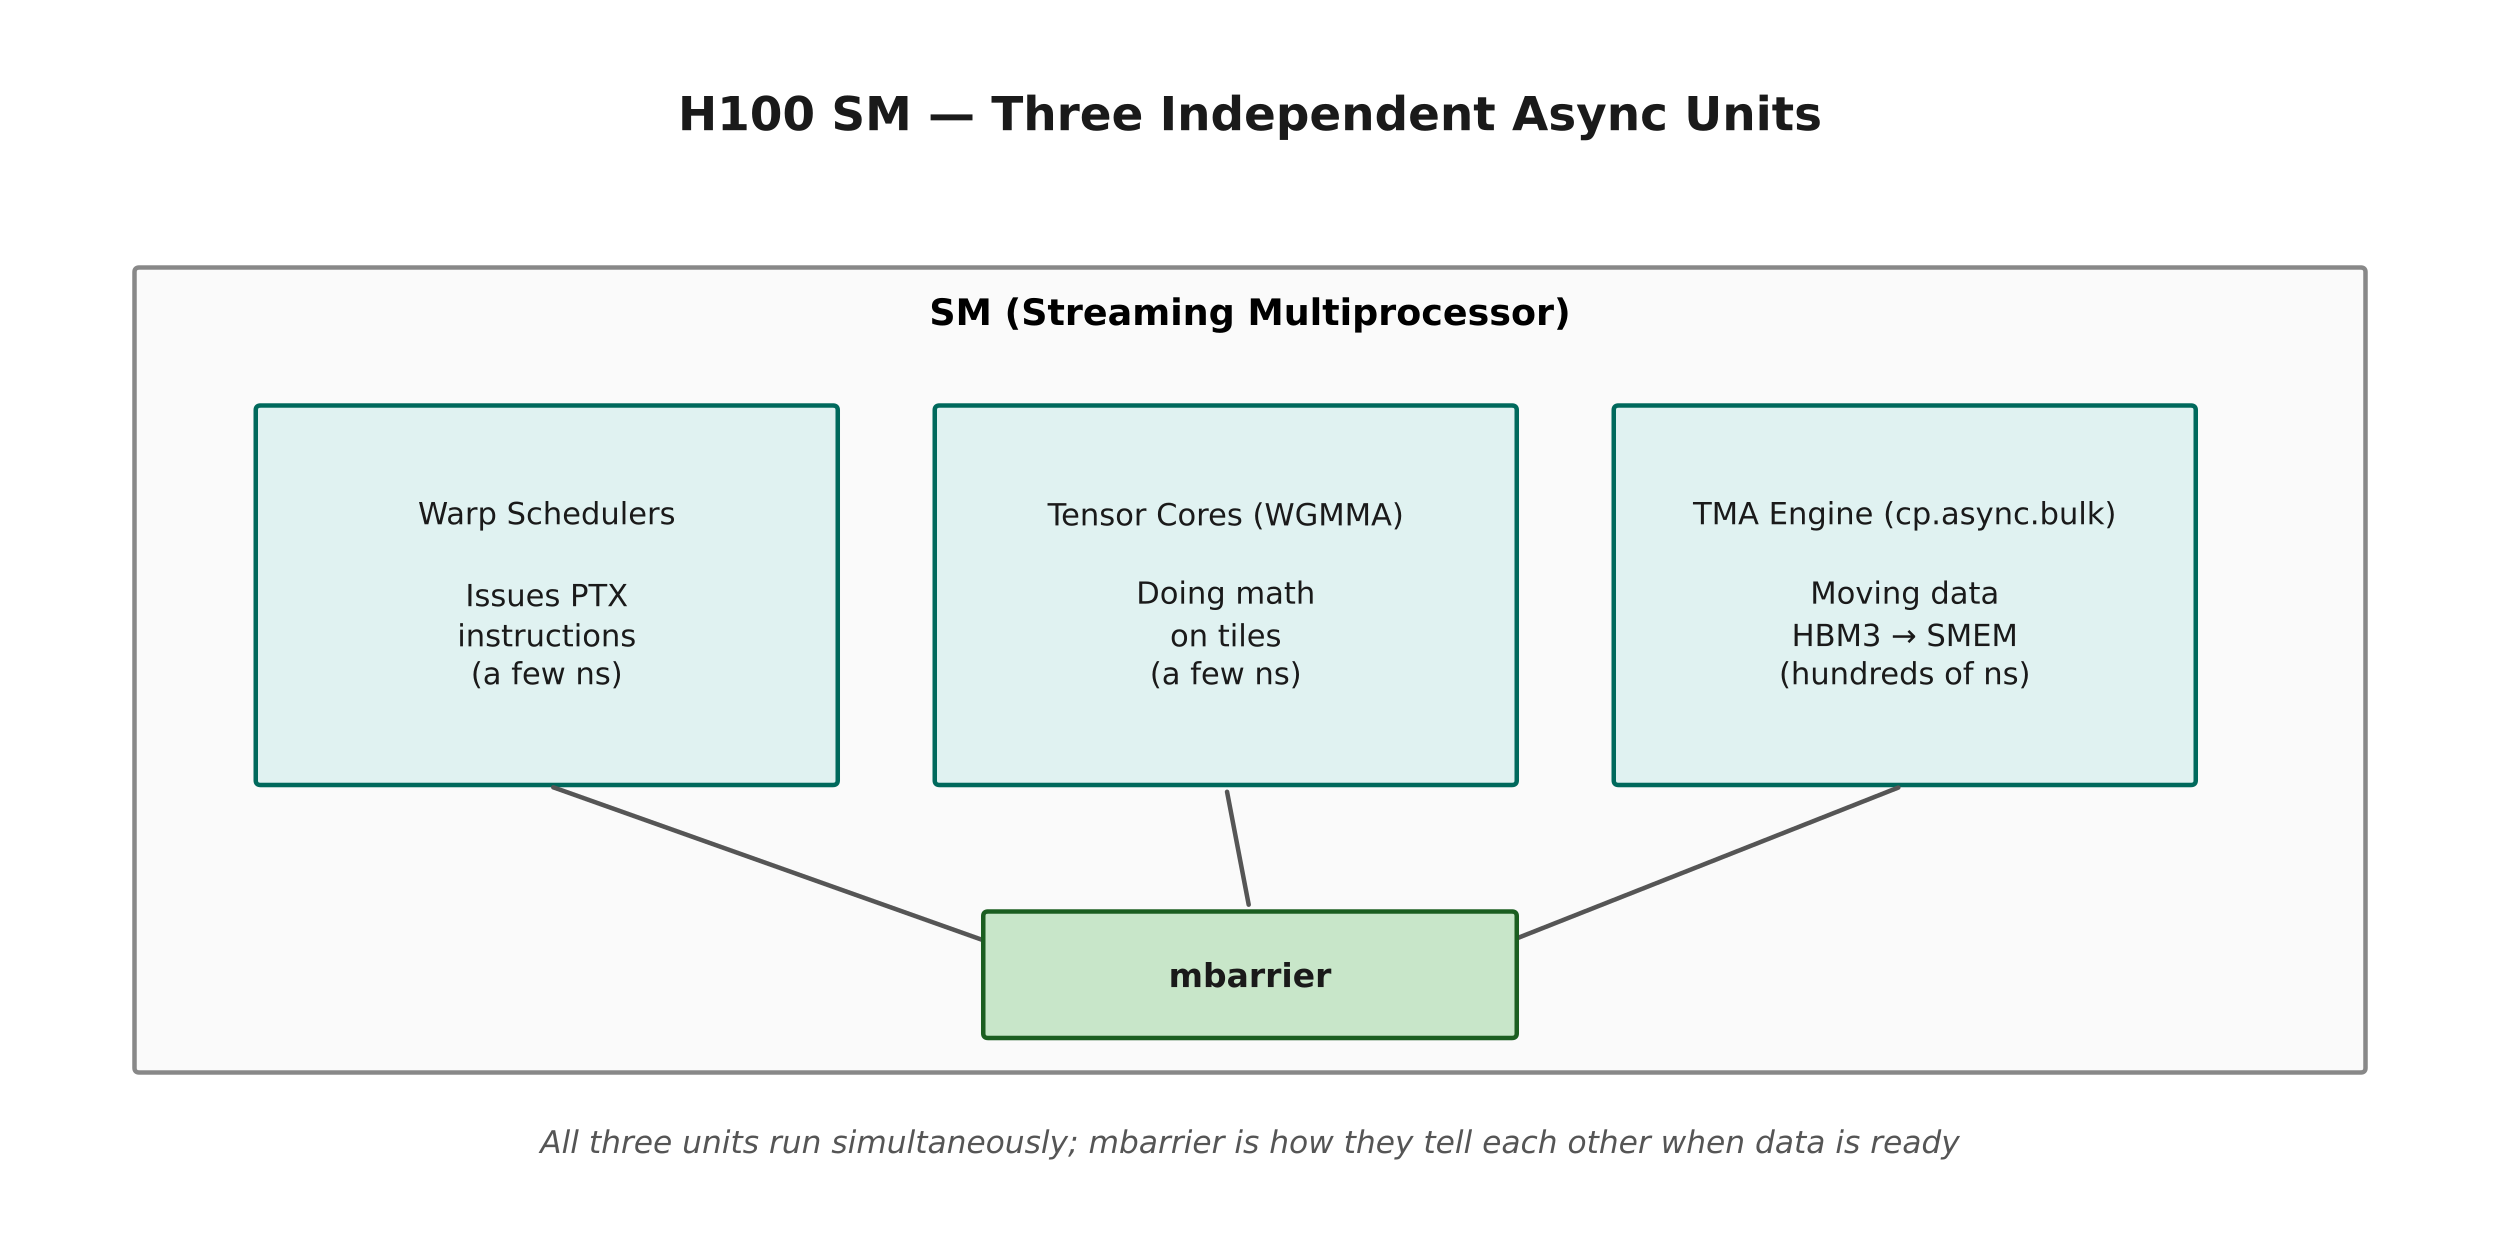
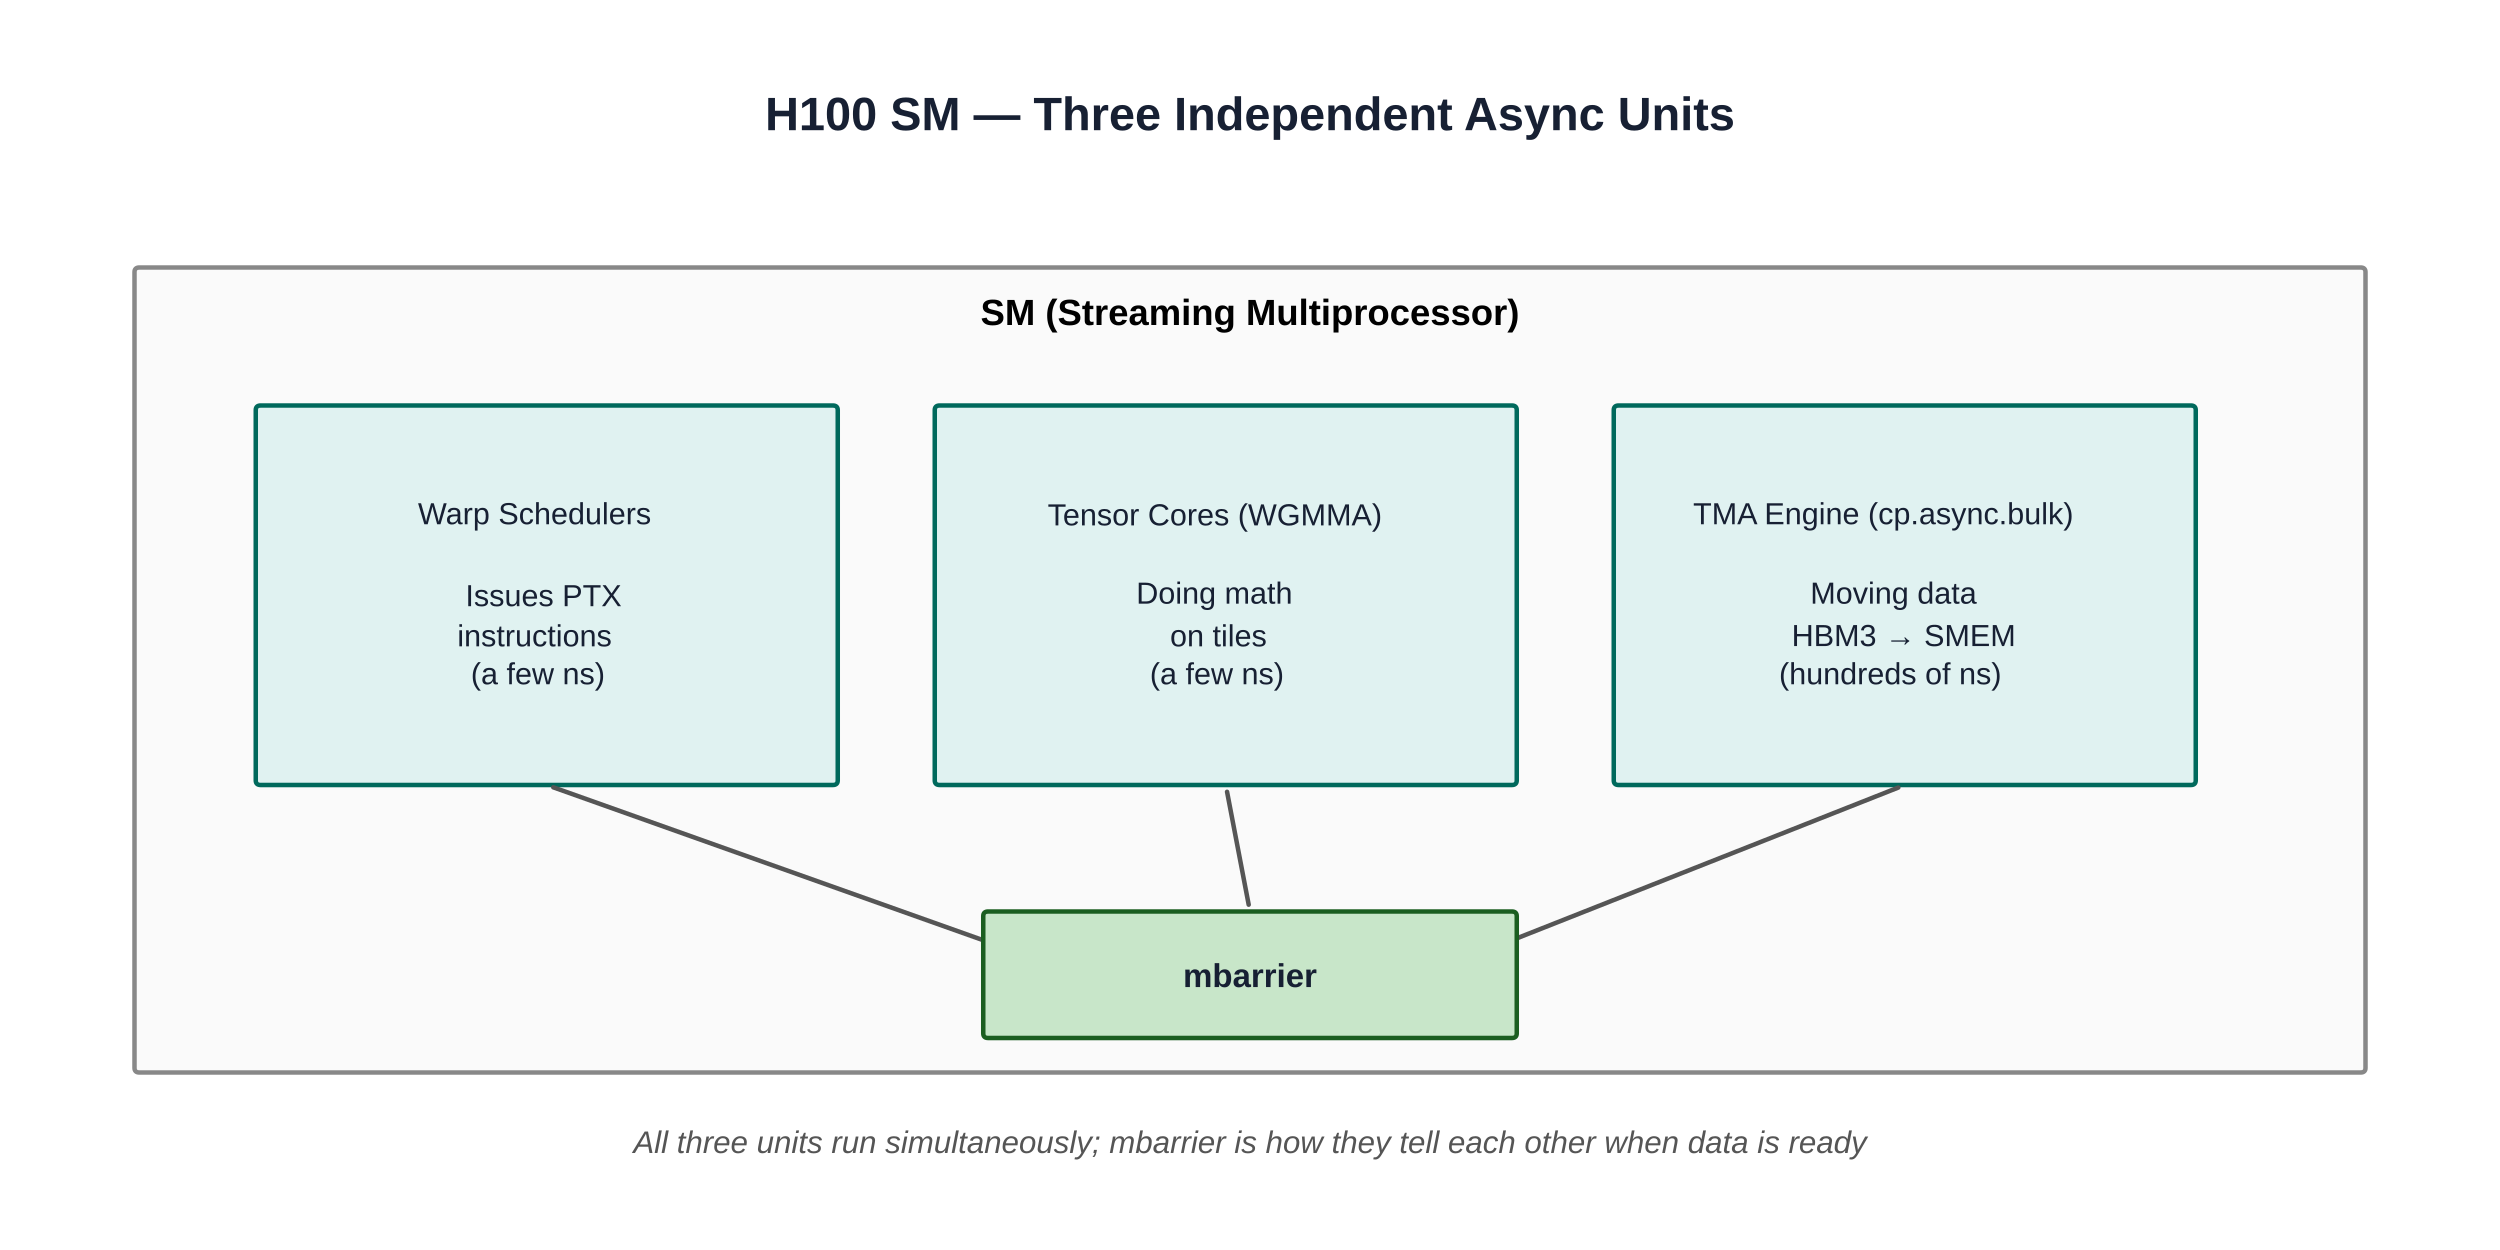
- <svg xmlns="http://www.w3.org/2000/svg" width="720pt" height="360pt" viewBox="0 0 720 360" version="1.1">
+ <svg xmlns="http://www.w3.org/2000/svg" role="img" width="720pt" height="360pt" viewBox="0 0 720 360" version="1.1">
  <defs>
    <style type="text/css">*{stroke-linejoin: round; stroke-linecap: butt}</style>
  </defs>
  <g id="figure_1">
    <g id="patch_1">
-       <path d="M 0 360  L 720 360  L 720 0  L 0 0  z " style="fill: #ffffff" />
+       <path d="M 0 360 L 720 360 L 720 0 L 0 0 z " style="fill: #ffffff" />
    </g>
    <g id="axes_1">
      <g id="patch_2">
-         <path d="M 40.133 308.88  L 679.867 308.88  Q 681.264 308.88 681.264 307.555  L 681.264 78.365  Q 681.264 77.04 679.867 77.04  L 40.133 77.04  Q 38.736 77.04 38.736 78.365  L 38.736 307.555  Q 38.736 308.88 40.133 308.88  z " clip-path="url(#p9b24327d3e)" style="fill: #fafafa; stroke: #888888; stroke-width: 1.3; stroke-linejoin: miter" />
+         <path d="M 40.133 308.88 L 679.867 308.88 Q 681.264 308.88 681.264 307.555 L 681.264 78.365 Q 681.264 77.04 679.867 77.04 L 40.133 77.04 Q 38.736 77.04 38.736 78.365 L 38.736 307.555 Q 38.736 308.88 40.133 308.88 z " clip-path="url(#p9b24327d3e)" style="fill: #fafafa; stroke: #888888; stroke-width: 1.3; stroke-linejoin: miter" />
      </g>
      <g id="patch_3">
-         <path d="M 75.053 226.08  L 239.875 226.08  Q 241.272 226.08 241.272 224.755  L 241.272 118.109  Q 241.272 116.784 239.875 116.784  L 75.053 116.784  Q 73.656 116.784 73.656 118.109  L 73.656 224.755  Q 73.656 226.08 75.053 226.08  z " clip-path="url(#p9b24327d3e)" style="fill: #e0f2f1; stroke: #00695c; stroke-width: 1.3; stroke-linejoin: miter" />
+         <path d="M 75.053 226.08 L 239.875 226.08 Q 241.272 226.08 241.272 224.755 L 241.272 118.109 Q 241.272 116.784 239.875 116.784 L 75.053 116.784 Q 73.656 116.784 73.656 118.109 L 73.656 224.755 Q 73.656 226.08 75.053 226.08 z " clip-path="url(#p9b24327d3e)" style="fill: #e0f2f1; stroke: #00695c; stroke-width: 1.3; stroke-linejoin: miter" />
      </g>
      <g id="patch_4">
-         <path d="M 270.605 226.08  L 435.427 226.08  Q 436.824 226.08 436.824 224.755  L 436.824 118.109  Q 436.824 116.784 435.427 116.784  L 270.605 116.784  Q 269.208 116.784 269.208 118.109  L 269.208 224.755  Q 269.208 226.08 270.605 226.08  z " clip-path="url(#p9b24327d3e)" style="fill: #e0f2f1; stroke: #00695c; stroke-width: 1.3; stroke-linejoin: miter" />
+         <path d="M 270.605 226.08 L 435.427 226.08 Q 436.824 226.08 436.824 224.755 L 436.824 118.109 Q 436.824 116.784 435.427 116.784 L 270.605 116.784 Q 269.208 116.784 269.208 118.109 L 269.208 224.755 Q 269.208 226.08 270.605 226.08 z " clip-path="url(#p9b24327d3e)" style="fill: #e0f2f1; stroke: #00695c; stroke-width: 1.3; stroke-linejoin: miter" />
      </g>
      <g id="patch_5">
-         <path d="M 466.157 226.08  L 630.979 226.08  Q 632.376 226.08 632.376 224.755  L 632.376 118.109  Q 632.376 116.784 630.979 116.784  L 466.157 116.784  Q 464.76 116.784 464.76 118.109  L 464.76 224.755  Q 464.76 226.08 466.157 226.08  z " clip-path="url(#p9b24327d3e)" style="fill: #e0f2f1; stroke: #00695c; stroke-width: 1.3; stroke-linejoin: miter" />
+         <path d="M 466.157 226.08 L 630.979 226.08 Q 632.376 226.08 632.376 224.755 L 632.376 118.109 Q 632.376 116.784 630.979 116.784 L 466.157 116.784 Q 464.76 116.784 464.76 118.109 L 464.76 224.755 Q 464.76 226.08 466.157 226.08 z " clip-path="url(#p9b24327d3e)" style="fill: #e0f2f1; stroke: #00695c; stroke-width: 1.3; stroke-linejoin: miter" />
      </g>
      <g id="patch_6">
-         <path d="M 159.352 226.752  Q 227.304 250.92 295.256 275.088  " clip-path="url(#p9b24327d3e)" style="fill: none; stroke: #555555; stroke-width: 1.3; stroke-linecap: round" />
+         <path d="M 159.352 226.752 Q 227.304 250.92 295.256 275.088 " clip-path="url(#p9b24327d3e)" style="fill: none; stroke: #555555; stroke-width: 1.3; stroke-linecap: round" />
      </g>
      <g id="patch_7">
-         <path d="M 353.392 228.041  Q 356.508 244.294 359.623 260.547  " clip-path="url(#p9b24327d3e)" style="fill: none; stroke: #555555; stroke-width: 1.3; stroke-linecap: round" />
+         <path d="M 353.392 228.041 Q 356.508 244.294 359.623 260.547 " clip-path="url(#p9b24327d3e)" style="fill: none; stroke: #555555; stroke-width: 1.3; stroke-linecap: round" />
      </g>
      <g id="patch_8">
-         <path d="M 546.707 226.815  Q 485.713 250.919 424.719 275.024  " clip-path="url(#p9b24327d3e)" style="fill: none; stroke: #555555; stroke-width: 1.3; stroke-linecap: round" />
+         <path d="M 546.707 226.815 Q 485.713 250.919 424.719 275.024 " clip-path="url(#p9b24327d3e)" style="fill: none; stroke: #555555; stroke-width: 1.3; stroke-linecap: round" />
      </g>
      <g id="patch_9">
-         <path d="M 284.573 298.944  L 435.427 298.944  Q 436.824 298.944 436.824 297.619  L 436.824 263.837  Q 436.824 262.512 435.427 262.512  L 284.573 262.512  Q 283.176 262.512 283.176 263.837  L 283.176 297.619  Q 283.176 298.944 284.573 298.944  z " clip-path="url(#p9b24327d3e)" style="fill: #c8e6c9; stroke: #1b5e20; stroke-width: 1.3; stroke-linejoin: miter" />
+         <path d="M 284.573 298.944 L 435.427 298.944 Q 436.824 298.944 436.824 297.619 L 436.824 263.837 Q 436.824 262.512 435.427 262.512 L 284.573 262.512 Q 283.176 262.512 283.176 263.837 L 283.176 297.619 Q 283.176 298.944 284.573 298.944 z " clip-path="url(#p9b24327d3e)" style="fill: #c8e6c9; stroke: #1b5e20; stroke-width: 1.3; stroke-linejoin: miter" />
      </g>
      <g id="text_1">
-         <text style="font-weight: 700; font-size: 13.5px; font-family: 'DejaVu Sans'; text-anchor: middle; fill: #1a1a1a" x="360" y="37.491" transform="rotate(-0 360 37.49136)">H100 SM — Three Independent Async Units</text>
+         <text style="font-weight: 700; font-size: 13.5px; font-family: Arial, 'Liberation Sans', 'DejaVu Sans', sans-serif; text-anchor: middle; fill: #172033" x="360" y="37.491" transform="rotate(-0 360 37.49136)">H100 SM — Three Independent Async Units</text>
      </g>
      <g id="text_2">
-         <text style="font-weight: 700; font-size: 10.5px; font-family: 'DejaVu Sans'; text-anchor: middle" x="360" y="93.6" transform="rotate(-0 360 93.6)">SM (Streaming Multiprocessor)</text>
+         <text style="font-weight: 700; font-size: 10.5px; font-family: Arial, 'Liberation Sans', 'DejaVu Sans', sans-serif; text-anchor: middle" x="360" y="93.6" transform="rotate(-0 360 93.6)">SM (Streaming Multiprocessor)</text>
      </g>
      <g id="text_3">
-         <text style="font-size: 8.8px; font-family: 'DejaVu Sans'; fill: #1a1a1a" transform="translate(120.3768 150.9803)">Warp Schedulers</text>
-         <text style="font-size: 8.8px; font-family: 'DejaVu Sans'; fill: #1a1a1a" transform="translate(157.464 159.992)" />
-         <text style="font-size: 8.8px; font-family: 'DejaVu Sans'; fill: #1a1a1a" transform="translate(134.0409 174.5773)">Issues PTX</text>
-         <text style="font-size: 8.8px; font-family: 'DejaVu Sans'; fill: #1a1a1a" transform="translate(131.6993 186.1527)">instructions</text>
-         <text style="font-size: 8.8px; font-family: 'DejaVu Sans'; fill: #1a1a1a" transform="translate(135.6022 197.0751)">(a few ns)</text>
+         <text style="font-size: 8.8px; font-family: Arial, 'Liberation Sans', 'DejaVu Sans', sans-serif; fill: #172033" transform="translate(120.3768 150.9803)">Warp Schedulers</text>
+         <text style="font-size: 8.8px; font-family: Arial, 'Liberation Sans', 'DejaVu Sans', sans-serif; fill: #172033" transform="translate(157.464 159.992)" />
+         <text style="font-size: 8.8px; font-family: Arial, 'Liberation Sans', 'DejaVu Sans', sans-serif; fill: #172033" transform="translate(134.0409 174.5773)">Issues PTX</text>
+         <text style="font-size: 8.8px; font-family: Arial, 'Liberation Sans', 'DejaVu Sans', sans-serif; fill: #172033" transform="translate(131.6993 186.1527)">instructions</text>
+         <text style="font-size: 8.8px; font-family: Arial, 'Liberation Sans', 'DejaVu Sans', sans-serif; fill: #172033" transform="translate(135.6022 197.0751)">(a few ns)</text>
      </g>
      <g id="text_4">
-         <text style="font-size: 8.8px; font-family: 'DejaVu Sans'; fill: #1a1a1a" transform="translate(301.7182 151.3102)">Tensor Cores (WGMMA)</text>
-         <text style="font-size: 8.8px; font-family: 'DejaVu Sans'; fill: #1a1a1a" transform="translate(353.016 159.992)" />
-         <text style="font-size: 8.8px; font-family: 'DejaVu Sans'; fill: #1a1a1a" transform="translate(327.2375 173.8603)">Doing math</text>
-         <text style="font-size: 8.8px; font-family: 'DejaVu Sans'; fill: #1a1a1a" transform="translate(336.9677 186.1527)">on tiles</text>
-         <text style="font-size: 8.8px; font-family: 'DejaVu Sans'; fill: #1a1a1a" transform="translate(331.1542 197.0751)">(a few ns)</text>
+         <text style="font-size: 8.8px; font-family: Arial, 'Liberation Sans', 'DejaVu Sans', sans-serif; fill: #172033" transform="translate(301.7182 151.3102)">Tensor Cores (WGMMA)</text>
+         <text style="font-size: 8.8px; font-family: Arial, 'Liberation Sans', 'DejaVu Sans', sans-serif; fill: #172033" transform="translate(353.016 159.992)" />
+         <text style="font-size: 8.8px; font-family: Arial, 'Liberation Sans', 'DejaVu Sans', sans-serif; fill: #172033" transform="translate(327.2375 173.8603)">Doing math</text>
+         <text style="font-size: 8.8px; font-family: Arial, 'Liberation Sans', 'DejaVu Sans', sans-serif; fill: #172033" transform="translate(336.9677 186.1527)">on tiles</text>
+         <text style="font-size: 8.8px; font-family: Arial, 'Liberation Sans', 'DejaVu Sans', sans-serif; fill: #172033" transform="translate(331.1542 197.0751)">(a few ns)</text>
      </g>
      <g id="text_5">
-         <text style="font-size: 8.8px; font-family: 'DejaVu Sans'; fill: #1a1a1a" transform="translate(487.6019 150.9803)">TMA Engine (cp.async.bulk)</text>
-         <text style="font-size: 8.8px; font-family: 'DejaVu Sans'; fill: #1a1a1a" transform="translate(548.568 159.992)" />
-         <text style="font-size: 8.8px; font-family: 'DejaVu Sans'; fill: #1a1a1a" transform="translate(521.3616 173.8603)">Moving data</text>
-         <text style="font-size: 8.8px; font-family: 'DejaVu Sans'; fill: #1a1a1a" transform="translate(515.9942 186.0751)">HBM3 → SMEM</text>
-         <text style="font-size: 8.8px; font-family: 'DejaVu Sans'; fill: #1a1a1a" transform="translate(512.3526 197.0751)">(hundreds of ns)</text>
+         <text style="font-size: 8.8px; font-family: Arial, 'Liberation Sans', 'DejaVu Sans', sans-serif; fill: #172033" transform="translate(487.6019 150.9803)">TMA Engine (cp.async.bulk)</text>
+         <text style="font-size: 8.8px; font-family: Arial, 'Liberation Sans', 'DejaVu Sans', sans-serif; fill: #172033" transform="translate(548.568 159.992)" />
+         <text style="font-size: 8.8px; font-family: Arial, 'Liberation Sans', 'DejaVu Sans', sans-serif; fill: #172033" transform="translate(521.3616 173.8603)">Moving data</text>
+         <text style="font-size: 8.8px; font-family: Arial, 'Liberation Sans', 'DejaVu Sans', sans-serif; fill: #172033" transform="translate(515.9942 186.0751)">HBM3 → SMEM</text>
+         <text style="font-size: 8.8px; font-family: Arial, 'Liberation Sans', 'DejaVu Sans', sans-serif; fill: #172033" transform="translate(512.3526 197.0751)">(hundreds of ns)</text>
      </g>
      <g id="text_6">
-         <text style="font-weight: 700; font-size: 9.5px; font-family: 'DejaVu Sans'; text-anchor: middle; fill: #1a1a1a" x="360" y="284.27" transform="rotate(-0 360 284.2697)">mbarrier</text>
+         <text style="font-weight: 700; font-size: 9.5px; font-family: Arial, 'Liberation Sans', 'DejaVu Sans', sans-serif; text-anchor: middle; fill: #172033" x="360" y="284.27" transform="rotate(-0 360 284.2697)">mbarrier</text>
      </g>
      <g id="text_7">
-         <text style="font-style: italic; font-size: 9px; font-family: 'DejaVu Sans'; text-anchor: middle; fill: #555555" x="360" y="332.064" transform="rotate(-0 360 332.064)">All three units run simultaneously; mbarrier is how they tell each other when data is ready</text>
+         <text style="font-style: italic; font-size: 9px; font-family: Arial, 'Liberation Sans', 'DejaVu Sans', sans-serif; text-anchor: middle; fill: #555555" x="360" y="332.064" transform="rotate(-0 360 332.064)">All three units run simultaneously; mbarrier is how they tell each other when data is ready</text>
      </g>
    </g>
  </g>
  <defs>
    <clipPath id="p9b24327d3e">
      <rect x="10.8" y="10.8" width="698.4" height="331.2" />
    </clipPath>
  </defs>
</svg>
